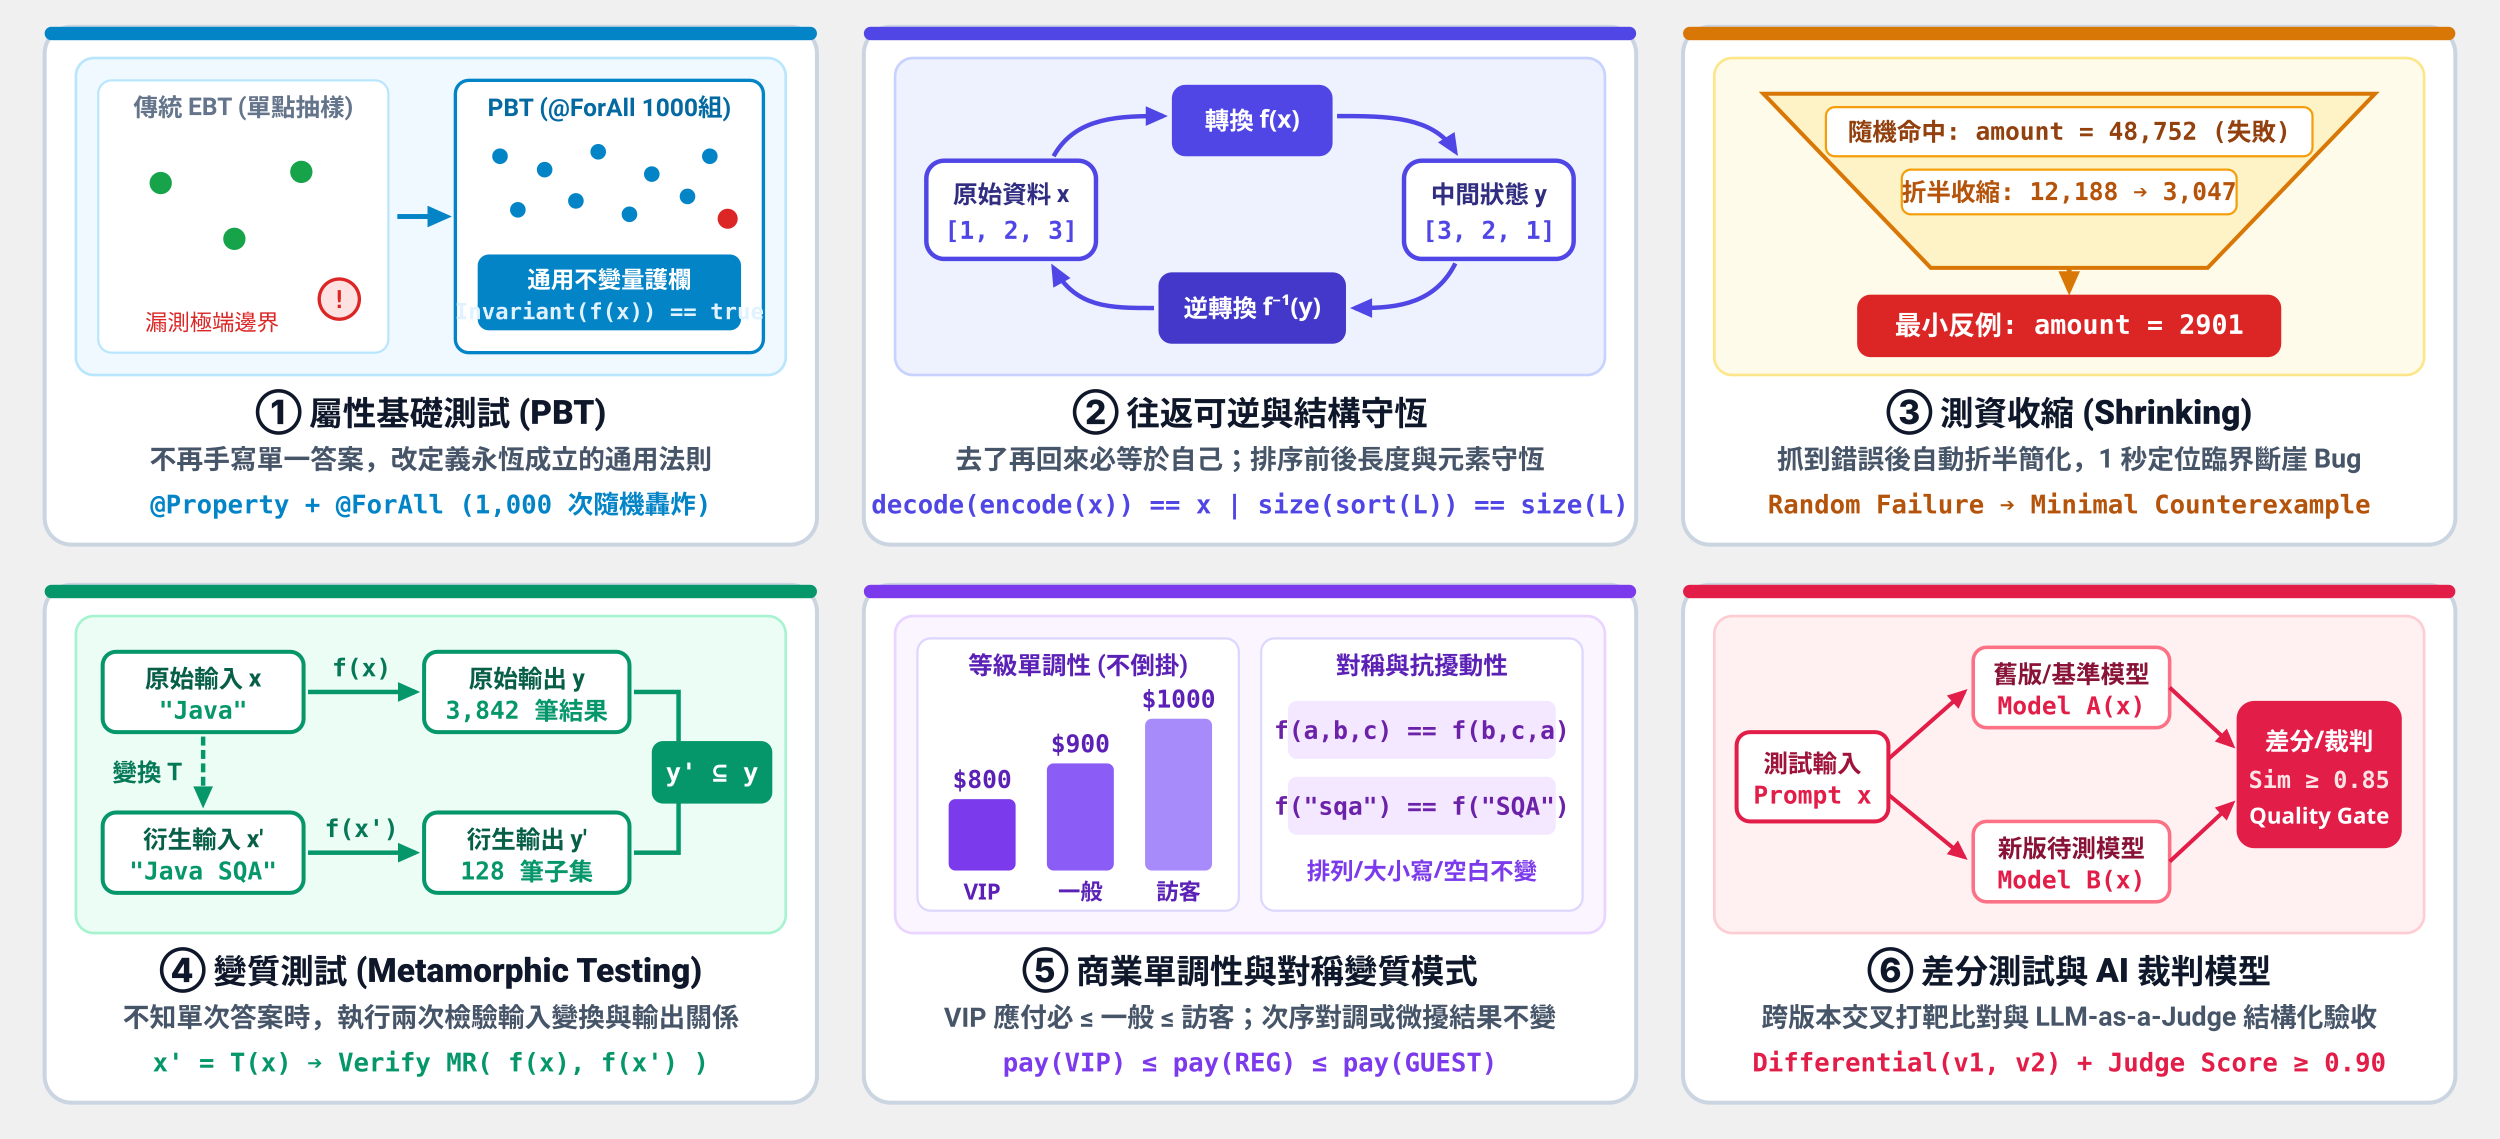
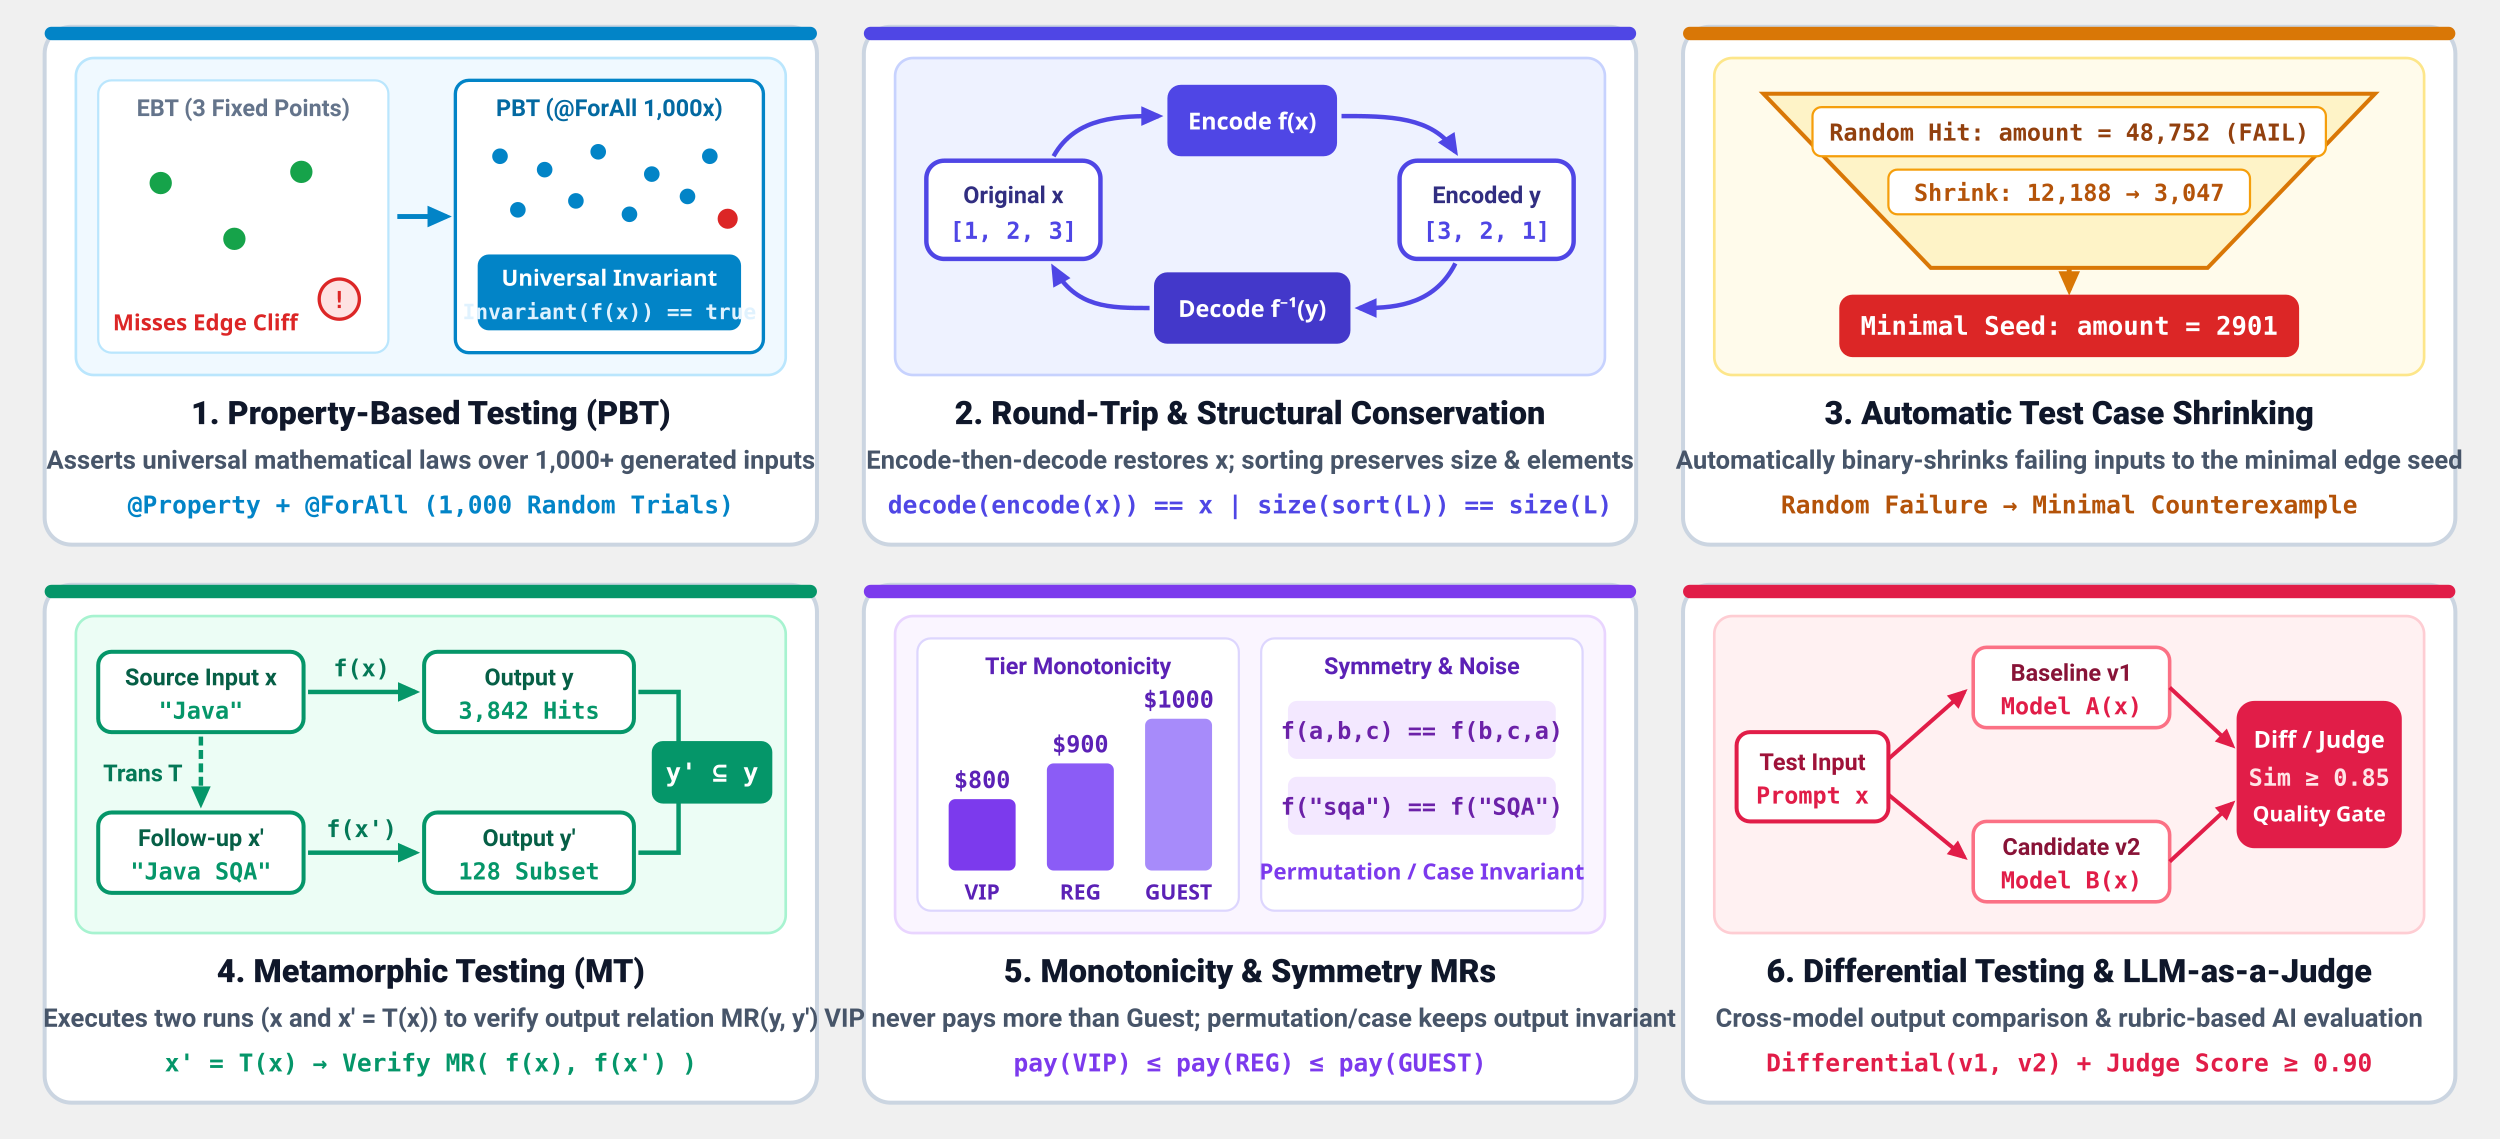
<svg xmlns="http://www.w3.org/2000/svg" viewBox="0 0 1120 510" width="100%" height="100%">
  <defs>
    <style>
      .card-bg { fill: #ffffff; stroke: #cbd5e1; stroke-width: 1.8; rx: 12px; }
      .thumb-bg-blue { fill: #f0f9ff; stroke: #bae6fd; stroke-width: 1.2; rx: 8px; }
      .thumb-bg-indigo { fill: #eef2ff; stroke: #c7d2fe; stroke-width: 1.2; rx: 8px; }
      .thumb-bg-amber { fill: #fffbeb; stroke: #fde68a; stroke-width: 1.2; rx: 8px; }
      .thumb-bg-emerald { fill: #ecfdf5; stroke: #a7f3d0; stroke-width: 1.2; rx: 8px; }
      .thumb-bg-purple { fill: #faf5ff; stroke: #e9d5ff; stroke-width: 1.2; rx: 8px; }
      .thumb-bg-rose { fill: #fff1f2; stroke: #fecdd3; stroke-width: 1.2; rx: 8px; }
-       .card-title { font-family: -apple-system, BlinkMacSystemFont, "Segoe UI", Roboto, "Noto Sans TC", sans-serif; font-size: 15px; font-weight: 800; fill: #0f172a; text-anchor: middle; }
-       .card-sub { font-family: -apple-system, BlinkMacSystemFont, "Segoe UI", Roboto, "Noto Sans TC", sans-serif; font-size: 12px; font-weight: 600; fill: #475569; text-anchor: middle; }
-       .card-formula { font-family: "Fira Code", "Consolas", monospace; font-size: 11.5px; font-weight: 700; text-anchor: middle; }
-       .mini-label { font-family: -apple-system, BlinkMacSystemFont, "Segoe UI", Roboto, "Noto Sans TC", sans-serif; font-size: 11px; font-weight: 700; text-anchor: middle; }
-       .code-text { font-family: "Fira Code", "Consolas", monospace; font-size: 11px; font-weight: 700; text-anchor: middle; }
+       .card-title { font-family: -apple-system, BlinkMacSystemFont, "Segoe UI", Roboto, sans-serif; font-size: 14.5px; font-weight: 800; fill: #0f172a; text-anchor: middle; }
+       .card-sub { font-family: -apple-system, BlinkMacSystemFont, "Segoe UI", Roboto, sans-serif; font-size: 11.5px; font-weight: 600; fill: #475569; text-anchor: middle; }
+       .card-formula { font-family: "Fira Code", "Consolas", monospace; font-size: 11px; font-weight: 700; text-anchor: middle; }
+       .mini-label { font-family: -apple-system, BlinkMacSystemFont, "Segoe UI", Roboto, sans-serif; font-size: 10.5px; font-weight: 700; text-anchor: middle; }
+       .code-text { font-family: "Fira Code", "Consolas", monospace; font-size: 10.5px; font-weight: 700; text-anchor: middle; }
    </style>
    <marker id="arr-b" viewBox="0 0 10 10" refX="7" refY="5" markerWidth="5.5" markerHeight="5.5" orient="auto-start-reverse">
      <path d="M 0 1 L 9 5 L 0 9 z" fill="#0284c7" />
    </marker>
    <marker id="arr-i" viewBox="0 0 10 10" refX="7" refY="5" markerWidth="5.5" markerHeight="5.5" orient="auto-start-reverse">
      <path d="M 0 1 L 9 5 L 0 9 z" fill="#4f46e5" />
    </marker>
    <marker id="arr-a" viewBox="0 0 10 10" refX="7" refY="5" markerWidth="5.5" markerHeight="5.5" orient="auto-start-reverse">
      <path d="M 0 1 L 9 5 L 0 9 z" fill="#d97706" />
    </marker>
    <marker id="arr-g" viewBox="0 0 10 10" refX="7" refY="5" markerWidth="5.5" markerHeight="5.5" orient="auto-start-reverse">
      <path d="M 0 1 L 9 5 L 0 9 z" fill="#059669" />
    </marker>
-     <marker id="arr-p" viewBox="0 0 10 10" refX="7" refY="5" markerWidth="5.5" markerHeight="5.5" orient="auto-start-reverse">
-       <path d="M 0 1 L 9 5 L 0 9 z" fill="#7c3aed" />
-     </marker>
    <marker id="arr-r" viewBox="0 0 10 10" refX="7" refY="5" markerWidth="5.5" markerHeight="5.5" orient="auto-start-reverse">
      <path d="M 0 1 L 9 5 L 0 9 z" fill="#e11d48" />
    </marker>
  </defs>
  <g transform="translate(20, 12)">
    <rect width="346" height="232" class="card-bg" />
    <rect width="346" height="6" fill="#0284c7" rx="3" />
    <rect x="14" y="14" width="318" height="142" class="thumb-bg-blue" />
    <rect x="24" y="24" width="130" height="122" fill="#ffffff" stroke="#bae6fd" rx="6" />
-     <text x="89" y="40" class="mini-label" fill="#64748b">傳統 EBT (單點抽樣)</text>
+     <text x="89" y="40" class="mini-label" fill="#64748b">EBT (3 Fixed Points)</text>
    <circle cx="52" cy="70" r="5" fill="#16a34a" />
    <circle cx="85" cy="95" r="5" fill="#16a34a" />
    <circle cx="115" cy="65" r="5" fill="#16a34a" />
    <circle cx="132" cy="122" r="9" fill="#fee2e2" stroke="#dc2626" stroke-width="1.5" />
    <text x="132" y="126" class="code-text" fill="#dc2626">!</text>
-     <text x="75" y="136" font-family="sans-serif" font-size="10px" fill="#dc2626" text-anchor="middle">漏測極端邊界</text>
+     <text x="72" y="136" font-family="sans-serif" font-size="10px" font-weight="700" fill="#dc2626" text-anchor="middle">Misses Edge Cliff</text>
    <path d="M 158 85 L 180 85" stroke="#0284c7" stroke-width="2.2" marker-end="url(#arr-b)" />
    <rect x="184" y="24" width="138" height="122" fill="#ffffff" stroke="#0284c7" stroke-width="1.5" rx="6" />
-     <text x="253" y="40" class="mini-label" fill="#0369a1">PBT (@ForAll 1000組)</text>
+     <text x="253" y="40" class="mini-label" fill="#0369a1">PBT (@ForAll 1,000x)</text>
    <circle cx="204" cy="58" r="3.5" fill="#0284c7" />
    <circle cx="224" cy="64" r="3.5" fill="#0284c7" />
    <circle cx="248" cy="56" r="3.5" fill="#0284c7" />
    <circle cx="272" cy="66" r="3.5" fill="#0284c7" />
    <circle cx="298" cy="58" r="3.5" fill="#0284c7" />
    <circle cx="212" cy="82" r="3.5" fill="#0284c7" />
    <circle cx="238" cy="78" r="3.5" fill="#0284c7" />
    <circle cx="262" cy="84" r="3.5" fill="#0284c7" />
    <circle cx="288" cy="76" r="3.5" fill="#0284c7" />
    <circle cx="306" cy="86" r="4.5" fill="#dc2626" />
    <rect x="194" y="102" width="118" height="34" fill="#0284c7" rx="5" />
-     <text x="253" y="117" font-family="sans-serif" font-size="10.5px" font-weight="700" fill="#ffffff" text-anchor="middle">通用不變量護欄</text>
-     <text x="253" y="131" font-family="monospace" font-size="10px" font-weight="700" fill="#e0f2fe" text-anchor="middle">Invariant(f(x)) == true</text>
-     <text x="173" y="178" class="card-title">① 屬性基礎測試 (PBT)</text>
-     <text x="173" y="198" class="card-sub">不再手寫單一答案，改定義永恆成立的通用法則</text>
-     <text x="173" y="218" class="card-formula" fill="#0284c7">@Property + @ForAll (1,000 次隨機轟炸)</text>
+     <text x="253" y="116" font-family="sans-serif" font-size="10px" font-weight="700" fill="#ffffff" text-anchor="middle">Universal Invariant</text>
+     <text x="253" y="131" font-family="monospace" font-size="9.5px" font-weight="700" fill="#e0f2fe" text-anchor="middle">Invariant(f(x)) == true</text>
+     <text x="173" y="178" class="card-title">1. Property-Based Testing (PBT)</text>
+     <text x="173" y="198" class="card-sub">Asserts universal mathematical laws over 1,000+ generated inputs</text>
+     <text x="173" y="218" class="card-formula" fill="#0284c7">@Property + @ForAll (1,000 Random Trials)</text>
  </g>
  <g transform="translate(387, 12)">
    <rect width="346" height="232" class="card-bg" />
    <rect width="346" height="6" fill="#4f46e5" rx="3" />
    <rect x="14" y="14" width="318" height="142" class="thumb-bg-indigo" />
-     <rect x="28" y="60" width="76" height="44" fill="#ffffff" stroke="#4f46e5" stroke-width="2" rx="8" />
-     <text x="66" y="79" class="mini-label" fill="#312e81">原始資料 x</text>
-     <text x="66" y="95" class="code-text" fill="#4f46e5">[1, 2, 3]</text>
-     <rect x="138" y="26" width="72" height="32" fill="#4f46e5" rx="6" />
-     <text x="174" y="46" font-family="sans-serif" font-size="11px" font-weight="700" fill="#ffffff" text-anchor="middle">轉換 f(x)</text>
-     <rect x="242" y="60" width="76" height="44" fill="#ffffff" stroke="#4f46e5" stroke-width="2" rx="8" />
-     <text x="280" y="79" class="mini-label" fill="#312e81">中間狀態 y</text>
-     <text x="280" y="95" class="code-text" fill="#4f46e5">[3, 2, 1]</text>
-     <rect x="132" y="110" width="84" height="32" fill="#4338ca" rx="6" />
-     <text x="174" y="130" font-family="sans-serif" font-size="11px" font-weight="700" fill="#ffffff" text-anchor="middle">逆轉換 f⁻¹(y)</text>
-     <path d="M 85 58 C 95 40, 115 40, 134 40" stroke="#4f46e5" stroke-width="2" fill="none" marker-end="url(#arr-i)" />
-     <path d="M 212 40 C 235 40, 255 40, 265 56" stroke="#4f46e5" stroke-width="2" fill="none" marker-end="url(#arr-i)" />
-     <path d="M 265 106 C 255 126, 235 126, 220 126" stroke="#4f46e5" stroke-width="2" fill="none" marker-end="url(#arr-i)" />
-     <path d="M 130 126 C 110 126, 95 126, 85 108" stroke="#4f46e5" stroke-width="2" fill="none" marker-end="url(#arr-i)" />
-     <text x="173" y="178" class="card-title">② 往返可逆與結構守恆</text>
-     <text x="173" y="198" class="card-sub">去了再回來必等於自己；排序前後長度與元素守恆</text>
+     <rect x="28" y="60" width="78" height="44" fill="#ffffff" stroke="#4f46e5" stroke-width="2" rx="8" />
+     <text x="67" y="79" class="mini-label" fill="#312e81">Original x</text>
+     <text x="67" y="95" class="code-text" fill="#4f46e5">[1, 2, 3]</text>
+     <rect x="136" y="26" width="76" height="32" fill="#4f46e5" rx="6" />
+     <text x="174" y="46" font-family="sans-serif" font-size="10.5px" font-weight="700" fill="#ffffff" text-anchor="middle">Encode f(x)</text>
+     <rect x="240" y="60" width="78" height="44" fill="#ffffff" stroke="#4f46e5" stroke-width="2" rx="8" />
+     <text x="279" y="79" class="mini-label" fill="#312e81">Encoded y</text>
+     <text x="279" y="95" class="code-text" fill="#4f46e5">[3, 2, 1]</text>
+     <rect x="130" y="110" width="88" height="32" fill="#4338ca" rx="6" />
+     <text x="174" y="130" font-family="sans-serif" font-size="10.5px" font-weight="700" fill="#ffffff" text-anchor="middle">Decode f⁻¹(y)</text>
+     <path d="M 85 58 C 95 40, 115 40, 132 40" stroke="#4f46e5" stroke-width="2" fill="none" marker-end="url(#arr-i)" />
+     <path d="M 214 40 C 235 40, 255 40, 265 56" stroke="#4f46e5" stroke-width="2" fill="none" marker-end="url(#arr-i)" />
+     <path d="M 265 106 C 255 126, 235 126, 222 126" stroke="#4f46e5" stroke-width="2" fill="none" marker-end="url(#arr-i)" />
+     <path d="M 128 126 C 110 126, 95 126, 85 108" stroke="#4f46e5" stroke-width="2" fill="none" marker-end="url(#arr-i)" />
+     <text x="173" y="178" class="card-title">2. Round-Trip &amp; Structural Conservation</text>
+     <text x="173" y="198" class="card-sub">Encode-then-decode restores x; sorting preserves size &amp; elements</text>
    <text x="173" y="218" class="card-formula" fill="#4f46e5">decode(encode(x)) == x  |  size(sort(L)) == size(L)</text>
  </g>
  <g transform="translate(754, 12)">
    <rect width="346" height="232" class="card-bg" />
    <rect width="346" height="6" fill="#d97706" rx="3" />
    <rect x="14" y="14" width="318" height="142" class="thumb-bg-amber" />
    <polygon points="36,30 310,30 235,108 111,108" fill="#fef3c7" stroke="#d97706" stroke-width="1.8" />
-     <rect x="64" y="36" width="218" height="22" fill="#ffffff" stroke="#f59e0b" rx="4" />
-     <text x="173" y="51" class="code-text" fill="#92400e">隨機命中: amount = 48,752 (失敗)</text>
-     <rect x="98" y="64" width="150" height="20" fill="#ffffff" stroke="#f59e0b" rx="4" />
-     <text x="173" y="78" class="code-text" fill="#b45309">折半收縮: 12,188 ➔ 3,047</text>
+     <rect x="58" y="36" width="230" height="22" fill="#ffffff" stroke="#f59e0b" rx="4" />
+     <text x="173" y="51" class="code-text" fill="#92400e">Random Hit: amount = 48,752 (FAIL)</text>
+     <rect x="92" y="64" width="162" height="20" fill="#ffffff" stroke="#f59e0b" rx="4" />
+     <text x="173" y="78" class="code-text" fill="#b45309">Shrink: 12,188 → 3,047</text>
    <path d="M 173 108 L 173 118" stroke="#d97706" stroke-width="2.2" marker-end="url(#arr-a)" />
-     <rect x="78" y="120" width="190" height="28" fill="#dc2626" rx="6" />
-     <text x="173" y="138" font-family="monospace" font-size="12px" font-weight="700" fill="#ffffff" text-anchor="middle">最小反例: amount = 2901</text>
-     <text x="173" y="178" class="card-title">③ 測資收縮 (Shrinking)</text>
-     <text x="173" y="198" class="card-sub">抓到錯誤後自動折半簡化，1 秒定位臨界斷崖 Bug</text>
-     <text x="173" y="218" class="card-formula" fill="#b45309">Random Failure ➔ Minimal Counterexample</text>
+     <rect x="70" y="120" width="206" height="28" fill="#dc2626" rx="6" />
+     <text x="173" y="138" font-family="monospace" font-size="11.5px" font-weight="700" fill="#ffffff" text-anchor="middle">Minimal Seed: amount = 2901</text>
+     <text x="173" y="178" class="card-title">3. Automatic Test Case Shrinking</text>
+     <text x="173" y="198" class="card-sub">Automatically binary-shrinks failing inputs to the minimal edge seed</text>
+     <text x="173" y="218" class="card-formula" fill="#b45309">Random Failure → Minimal Counterexample</text>
  </g>
  <g transform="translate(20, 262)">
    <rect width="346" height="232" class="card-bg" />
    <rect width="346" height="6" fill="#059669" rx="3" />
    <rect x="14" y="14" width="318" height="142" class="thumb-bg-emerald" />
-     <rect x="26" y="30" width="90" height="36" fill="#ffffff" stroke="#059669" stroke-width="1.8" rx="6" />
-     <text x="71" y="46" class="mini-label" fill="#065f46">原始輸入 x</text>
-     <text x="71" y="60" class="code-text" fill="#059669">"Java"</text>
+     <rect x="24" y="30" width="92" height="36" fill="#ffffff" stroke="#059669" stroke-width="1.8" rx="6" />
+     <text x="70" y="45" class="mini-label" fill="#065f46">Source Input x</text>
+     <text x="70" y="60" class="code-text" fill="#059669">"Java"</text>
    <path d="M 118 48 L 166 48" stroke="#059669" stroke-width="2" marker-end="url(#arr-g)" />
    <text x="142" y="41" class="code-text" fill="#047857">f(x)</text>
-     <rect x="170" y="30" width="92" height="36" fill="#ffffff" stroke="#059669" stroke-width="1.8" rx="6" />
-     <text x="216" y="46" class="mini-label" fill="#065f46">原始輸出 y</text>
-     <text x="216" y="60" class="code-text" fill="#059669">3,842 筆結果</text>
-     <path d="M 71 68 L 71 98" stroke="#059669" stroke-width="2" stroke-dasharray="4 2" marker-end="url(#arr-g)" />
-     <text x="46" y="88" class="mini-label" fill="#047857">變換 T</text>
-     <rect x="26" y="102" width="90" height="36" fill="#ffffff" stroke="#059669" stroke-width="1.8" rx="6" />
-     <text x="71" y="118" class="mini-label" fill="#065f46">衍生輸入 x'</text>
-     <text x="71" y="132" class="code-text" fill="#059669">"Java SQA"</text>
+     <rect x="170" y="30" width="94" height="36" fill="#ffffff" stroke="#059669" stroke-width="1.8" rx="6" />
+     <text x="217" y="45" class="mini-label" fill="#065f46">Output y</text>
+     <text x="217" y="60" class="code-text" fill="#059669">3,842 Hits</text>
+     <path d="M 70 68 L 70 98" stroke="#059669" stroke-width="2" stroke-dasharray="4 2" marker-end="url(#arr-g)" />
+     <text x="44" y="88" class="mini-label" fill="#047857">Trans T</text>
+     <rect x="24" y="102" width="92" height="36" fill="#ffffff" stroke="#059669" stroke-width="1.8" rx="6" />
+     <text x="70" y="117" class="mini-label" fill="#065f46">Follow-up x'</text>
+     <text x="70" y="132" class="code-text" fill="#059669">"Java SQA"</text>
    <path d="M 118 120 L 166 120" stroke="#059669" stroke-width="2" marker-end="url(#arr-g)" />
    <text x="142" y="113" class="code-text" fill="#047857">f(x')</text>
-     <rect x="170" y="102" width="92" height="36" fill="#ffffff" stroke="#059669" stroke-width="1.8" rx="6" />
-     <text x="216" y="118" class="mini-label" fill="#065f46">衍生輸出 y'</text>
-     <text x="216" y="132" class="code-text" fill="#059669">128 筆子集</text>
-     <path d="M 264 48 L 284 48 L 284 120 L 264 120" stroke="#059669" stroke-width="2" fill="none" />
+     <rect x="170" y="102" width="94" height="36" fill="#ffffff" stroke="#059669" stroke-width="1.8" rx="6" />
+     <text x="217" y="117" class="mini-label" fill="#065f46">Output y'</text>
+     <text x="217" y="132" class="code-text" fill="#059669">128 Subset</text>
+     <path d="M 266 48 L 284 48 L 284 120 L 266 120" stroke="#059669" stroke-width="2" fill="none" />
    <rect x="272" y="70" width="54" height="28" fill="#059669" rx="5" />
    <text x="299" y="88" font-family="monospace" font-size="11.5px" font-weight="700" fill="#ffffff" text-anchor="middle">y' ⊆ y</text>
-     <text x="173" y="178" class="card-title">④ 變質測試 (Metamorphic Testing)</text>
-     <text x="173" y="198" class="card-sub">不知單次答案時，執行兩次檢驗輸入變換與輸出關係</text>
-     <text x="173" y="218" class="card-formula" fill="#059669">x' = T(x)  ➔  Verify MR( f(x), f(x') )</text>
+     <text x="173" y="178" class="card-title">4. Metamorphic Testing (MT)</text>
+     <text x="173" y="198" class="card-sub">Executes two runs (x and x' = T(x)) to verify output relation MR(y, y')</text>
+     <text x="173" y="218" class="card-formula" fill="#059669">x' = T(x)  →  Verify MR( f(x), f(x') )</text>
  </g>
  <g transform="translate(387, 262)">
    <rect width="346" height="232" class="card-bg" />
    <rect width="346" height="6" fill="#7c3aed" rx="3" />
    <rect x="14" y="14" width="318" height="142" class="thumb-bg-purple" />
    <rect x="24" y="24" width="144" height="122" fill="#ffffff" stroke="#ddd6fe" rx="6" />
-     <text x="96" y="40" class="mini-label" fill="#5b21b6">等級單調性 (不倒掛)</text>
+     <text x="96" y="40" class="mini-label" fill="#5b21b6">Tier Monotonicity</text>
    <rect x="38" y="96" width="30" height="32" fill="#7c3aed" rx="3" />
    <text x="53" y="91" class="code-text" fill="#5b21b6">$800</text>
-     <text x="53" y="141" font-family="sans-serif" font-size="10px" font-weight="700" fill="#5b21b6" text-anchor="middle">VIP</text>
+     <text x="53" y="141" font-family="sans-serif" font-size="9.5px" font-weight="700" fill="#5b21b6" text-anchor="middle">VIP</text>
    <rect x="82" y="80" width="30" height="48" fill="#8b5cf6" rx="3" />
    <text x="97" y="75" class="code-text" fill="#5b21b6">$900</text>
-     <text x="97" y="141" font-family="sans-serif" font-size="10px" font-weight="700" fill="#5b21b6" text-anchor="middle">一般</text>
+     <text x="97" y="141" font-family="sans-serif" font-size="9.5px" font-weight="700" fill="#5b21b6" text-anchor="middle">REG</text>
    <rect x="126" y="60" width="30" height="68" fill="#a78bfa" rx="3" />
    <text x="141" y="55" class="code-text" fill="#5b21b6">$1000</text>
-     <text x="141" y="141" font-family="sans-serif" font-size="10px" font-weight="700" fill="#5b21b6" text-anchor="middle">訪客</text>
+     <text x="141" y="141" font-family="sans-serif" font-size="9.5px" font-weight="700" fill="#5b21b6" text-anchor="middle">GUEST</text>
    <rect x="178" y="24" width="144" height="122" fill="#ffffff" stroke="#ddd6fe" rx="6" />
-     <text x="250" y="40" class="mini-label" fill="#5b21b6">對稱與抗擾動性</text>
+     <text x="250" y="40" class="mini-label" fill="#5b21b6">Symmetry &amp; Noise</text>
    <rect x="190" y="52" width="120" height="26" fill="#f3e8ff" rx="4" />
    <text x="250" y="69" class="code-text" fill="#6b21a8">f(a,b,c) == f(b,c,a)</text>
    <rect x="190" y="86" width="120" height="26" fill="#f3e8ff" rx="4" />
    <text x="250" y="103" class="code-text" fill="#6b21a8">f("sqa") == f("SQA")</text>
-     <text x="250" y="132" font-family="sans-serif" font-size="10.5px" font-weight="700" fill="#7c3aed" text-anchor="middle">排列/大小寫/空白不變</text>
-     <text x="173" y="178" class="card-title">⑤ 商業單調性與對稱變質模式</text>
-     <text x="173" y="198" class="card-sub">VIP 應付必 ≤ 一般 ≤ 訪客；次序對調或微擾結果不變</text>
+     <text x="250" y="132" font-family="sans-serif" font-size="10px" font-weight="700" fill="#7c3aed" text-anchor="middle">Permutation / Case Invariant</text>
+     <text x="173" y="178" class="card-title">5. Monotonicity &amp; Symmetry MRs</text>
+     <text x="173" y="198" class="card-sub">VIP never pays more than Guest; permutation/case keeps output invariant</text>
    <text x="173" y="218" class="card-formula" fill="#7c3aed">pay(VIP) ≤ pay(REG) ≤ pay(GUEST)</text>
  </g>
  <g transform="translate(754, 262)">
    <rect width="346" height="232" class="card-bg" />
    <rect width="346" height="6" fill="#e11d48" rx="3" />
    <rect x="14" y="14" width="318" height="142" class="thumb-bg-rose" />
    <rect x="24" y="66" width="68" height="40" fill="#ffffff" stroke="#e11d48" stroke-width="1.8" rx="6" />
-     <text x="58" y="84" class="mini-label" fill="#9f1239">測試輸入</text>
+     <text x="58" y="83" class="mini-label" fill="#9f1239">Test Input</text>
    <text x="58" y="98" class="code-text" fill="#e11d48">Prompt x</text>
    <path d="M 92 78 L 126 48" stroke="#e11d48" stroke-width="1.8" marker-end="url(#arr-r)" />
    <path d="M 92 94 L 126 122" stroke="#e11d48" stroke-width="1.8" marker-end="url(#arr-r)" />
    <rect x="130" y="28" width="88" height="36" fill="#ffffff" stroke="#fb7185" stroke-width="1.6" rx="6" />
-     <text x="174" y="44" class="mini-label" fill="#881337">舊版/基準模型</text>
+     <text x="174" y="43" class="mini-label" fill="#881337">Baseline v1</text>
    <text x="174" y="58" class="code-text" fill="#e11d48">Model A(x)</text>
    <rect x="130" y="106" width="88" height="36" fill="#ffffff" stroke="#fb7185" stroke-width="1.6" rx="6" />
-     <text x="174" y="122" class="mini-label" fill="#881337">新版待測模型</text>
+     <text x="174" y="121" class="mini-label" fill="#881337">Candidate v2</text>
    <text x="174" y="136" class="code-text" fill="#e11d48">Model B(x)</text>
    <path d="M 218 46 L 246 72" stroke="#e11d48" stroke-width="1.8" marker-end="url(#arr-r)" />
    <path d="M 218 124 L 246 98" stroke="#e11d48" stroke-width="1.8" marker-end="url(#arr-r)" />
    <rect x="248" y="52" width="74" height="66" fill="#e11d48" rx="8" />
-     <text x="285" y="74" font-family="sans-serif" font-size="11px" font-weight="700" fill="#ffffff" text-anchor="middle">差分/裁判</text>
-     <text x="285" y="91" font-family="monospace" font-size="10.5px" font-weight="700" fill="#ffe4e6" text-anchor="middle">Sim ≥ 0.85</text>
-     <text x="285" y="107" font-family="sans-serif" font-size="10px" font-weight="700" fill="#ffffff" text-anchor="middle">Quality Gate</text>
-     <text x="173" y="178" class="card-title">⑥ 差分測試與 AI 裁判模型</text>
-     <text x="173" y="198" class="card-sub">跨版本交叉打靶比對與 LLM-as-a-Judge 結構化驗收</text>
+     <text x="285" y="73" font-family="sans-serif" font-size="10.5px" font-weight="700" fill="#ffffff" text-anchor="middle">Diff / Judge</text>
+     <text x="285" y="90" font-family="monospace" font-size="10.5px" font-weight="700" fill="#ffe4e6" text-anchor="middle">Sim ≥ 0.85</text>
+     <text x="285" y="106" font-family="sans-serif" font-size="9.5px" font-weight="700" fill="#ffffff" text-anchor="middle">Quality Gate</text>
+     <text x="173" y="178" class="card-title">6. Differential Testing &amp; LLM-as-a-Judge</text>
+     <text x="173" y="198" class="card-sub">Cross-model output comparison &amp; rubric-based AI evaluation</text>
    <text x="173" y="218" class="card-formula" fill="#e11d48">Differential(v1, v2) + Judge Score ≥ 0.90</text>
  </g>
</svg>
